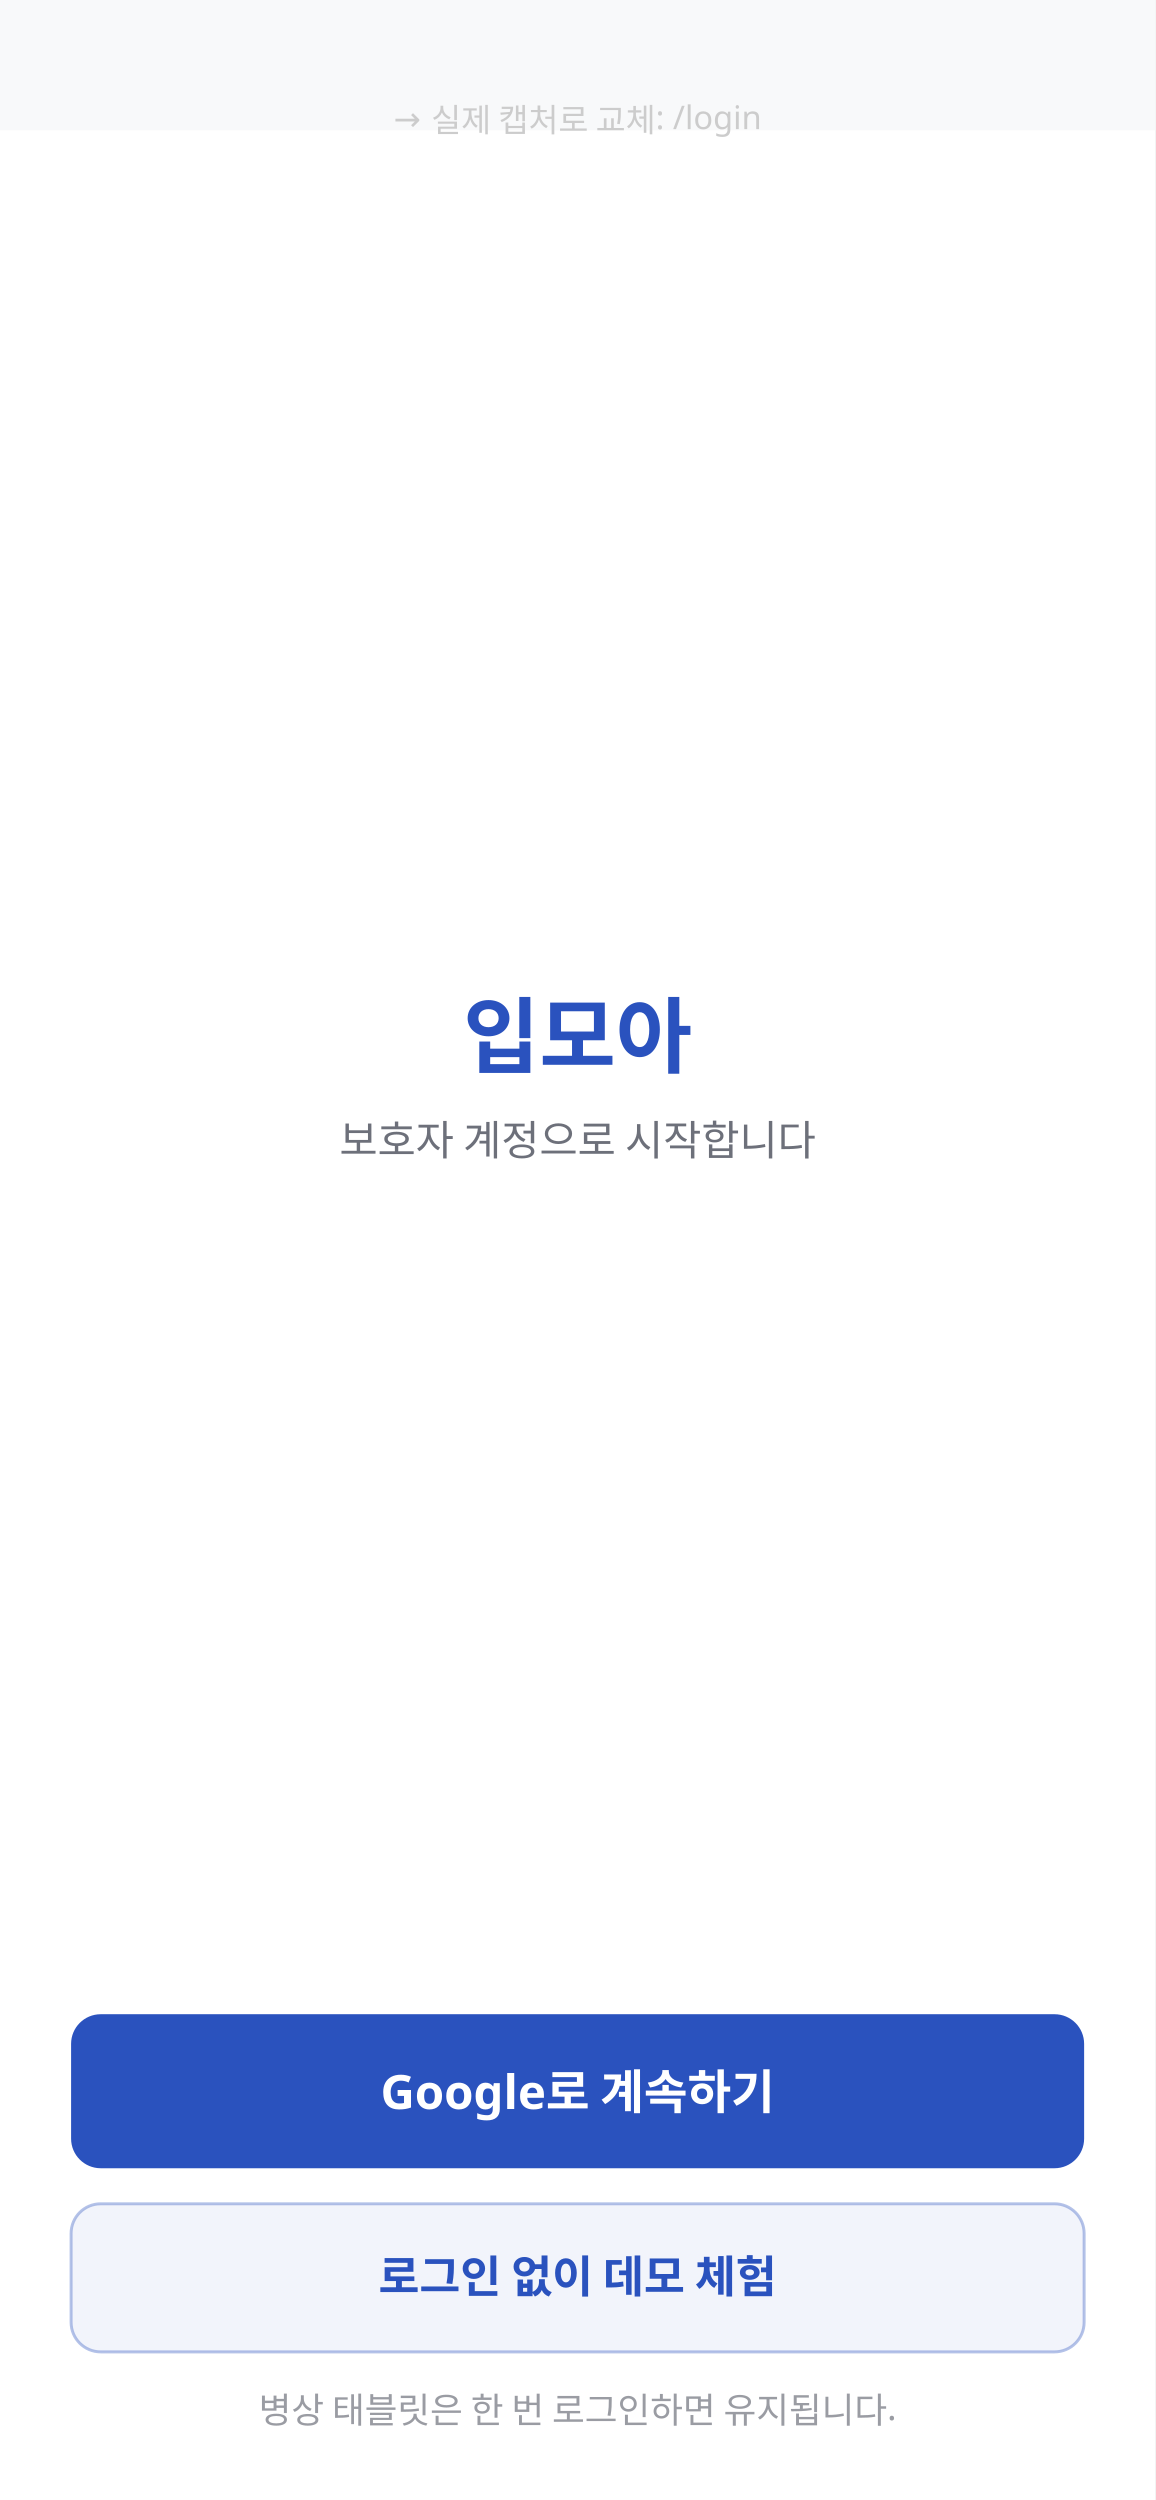
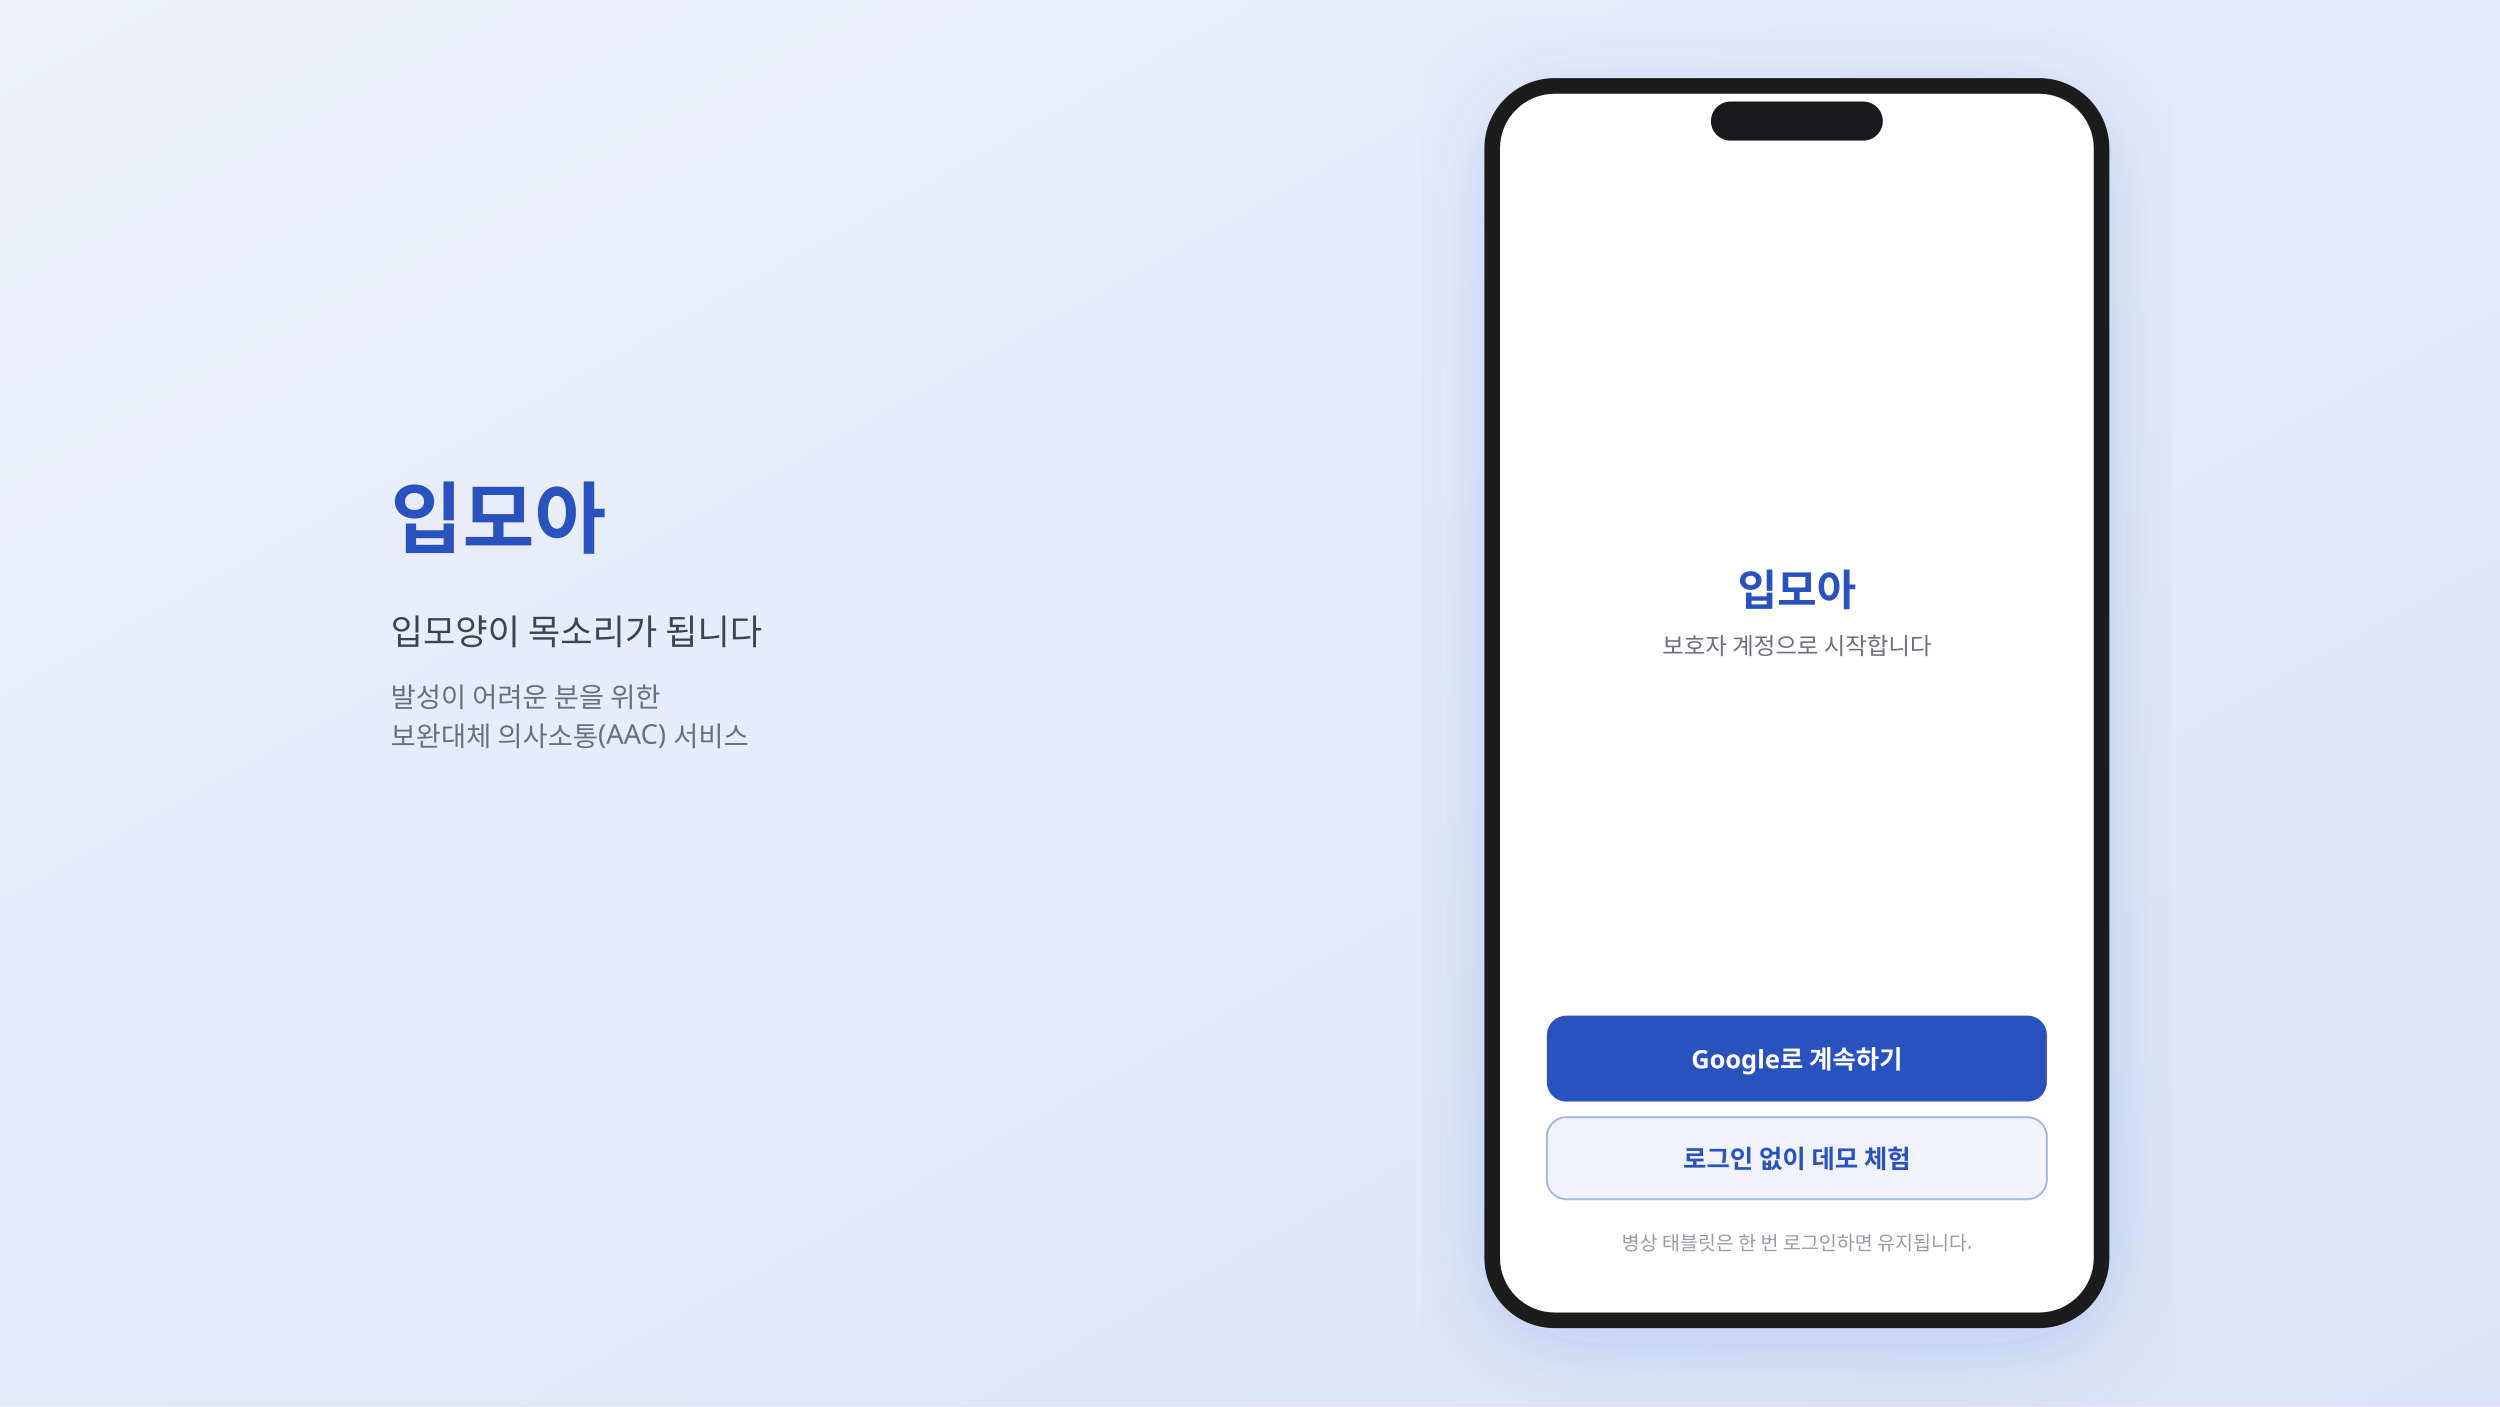
- <svg xmlns="http://www.w3.org/2000/svg" width="390" height="844" viewBox="0 0 390 844">
-   <rect width="390" height="844" fill="#ffffff" />
-   <rect width="390" height="44" fill="#f8f9fa" />
-   <text x="195" y="360" font-family="sans-serif" font-size="28" font-weight="800" fill="#2A52BE" text-anchor="middle">입모아</text>
-   <text x="195" y="390" font-family="sans-serif" font-size="14" fill="#6d707a" text-anchor="middle">보호자 계정으로 시작합니다</text>
-   <rect x="24" y="680" width="342" height="52" rx="10" fill="#2A52BE" />
-   <text x="195" y="712" font-family="sans-serif" font-size="16" font-weight="700" fill="#ffffff" text-anchor="middle">Google로 계속하기</text>
-   <rect x="24" y="744" width="342" height="50" rx="10" fill="rgba(42,82,190,0.06)" stroke="#2A52BE" stroke-width="1" stroke-opacity="0.35" />
-   <text x="195" y="774" font-family="sans-serif" font-size="15" font-weight="700" fill="#2A52BE" text-anchor="middle">로그인 없이 데모 체험</text>
-   <text x="195" y="818" font-family="sans-serif" font-size="12" fill="#9a9ca3" text-anchor="middle">병상 태블릿은 한 번 로그인하면 유지됩니다.</text>
-   <text x="195" y="44" font-family="sans-serif" font-size="11" fill="#ccc" text-anchor="middle">→ 실제 캡처로 교체: /login</text>
+ <svg xmlns="http://www.w3.org/2000/svg" width="1280" height="720" viewBox="0 0 1280 720">
+   <defs>
+     <linearGradient id="bg" x1="0" y1="0" x2="1" y2="1">
+       <stop offset="0%" stop-color="#eef1fb" />
+       <stop offset="100%" stop-color="#dce3f8" />
+     </linearGradient>
+     <filter id="shadow">
+       <feDropShadow dx="0" dy="8" stdDeviation="24" flood-color="#2A52BE" flood-opacity="0.18" />
+     </filter>
+   </defs>
+   <rect width="1280" height="720" fill="url(#bg)" />
+   <text x="200" y="280" font-family="sans-serif" font-size="40" font-weight="800" fill="#2A52BE">입모아</text>
+   <text x="200" y="330" font-family="sans-serif" font-size="18" fill="#3f434c">입모양이 목소리가 됩니다</text>
+   <text x="200" y="362" font-family="sans-serif" font-size="14" fill="#6d707a">발성이 어려운 분을 위한</text>
+   <text x="200" y="382" font-family="sans-serif" font-size="14" fill="#6d707a">보완대체 의사소통(AAC) 서비스</text>
+   <rect x="760" y="40" width="320" height="640" rx="36" fill="#1a1a1e" filter="url(#shadow)" />
+   <rect x="768" y="48" width="304" height="624" rx="28" fill="#ffffff" />
+   <rect x="876" y="52" width="88" height="20" rx="10" fill="#1a1a1e" />
+   <text x="920" y="310" font-family="sans-serif" font-size="22" font-weight="800" fill="#2A52BE" text-anchor="middle">입모아</text>
+   <text x="920" y="335" font-family="sans-serif" font-size="12" fill="#6d707a" text-anchor="middle">보호자 계정으로 시작합니다</text>
+   <rect x="792" y="520" width="256" height="44" rx="10" fill="#2A52BE" />
+   <text x="920" y="547" font-family="sans-serif" font-size="13" font-weight="700" fill="#ffffff" text-anchor="middle">Google로 계속하기</text>
+   <rect x="792" y="572" width="256" height="42" rx="10" fill="rgba(42,82,190,0.07)" stroke="#2A52BE" stroke-width="1" stroke-opacity="0.4" />
+   <text x="920" y="598" font-family="sans-serif" font-size="13" font-weight="700" fill="#2A52BE" text-anchor="middle">로그인 없이 데모 체험</text>
+   <text x="920" y="640" font-family="sans-serif" font-size="10" fill="#9a9ca3" text-anchor="middle">병상 태블릿은 한 번 로그인하면 유지됩니다.</text>
</svg>
